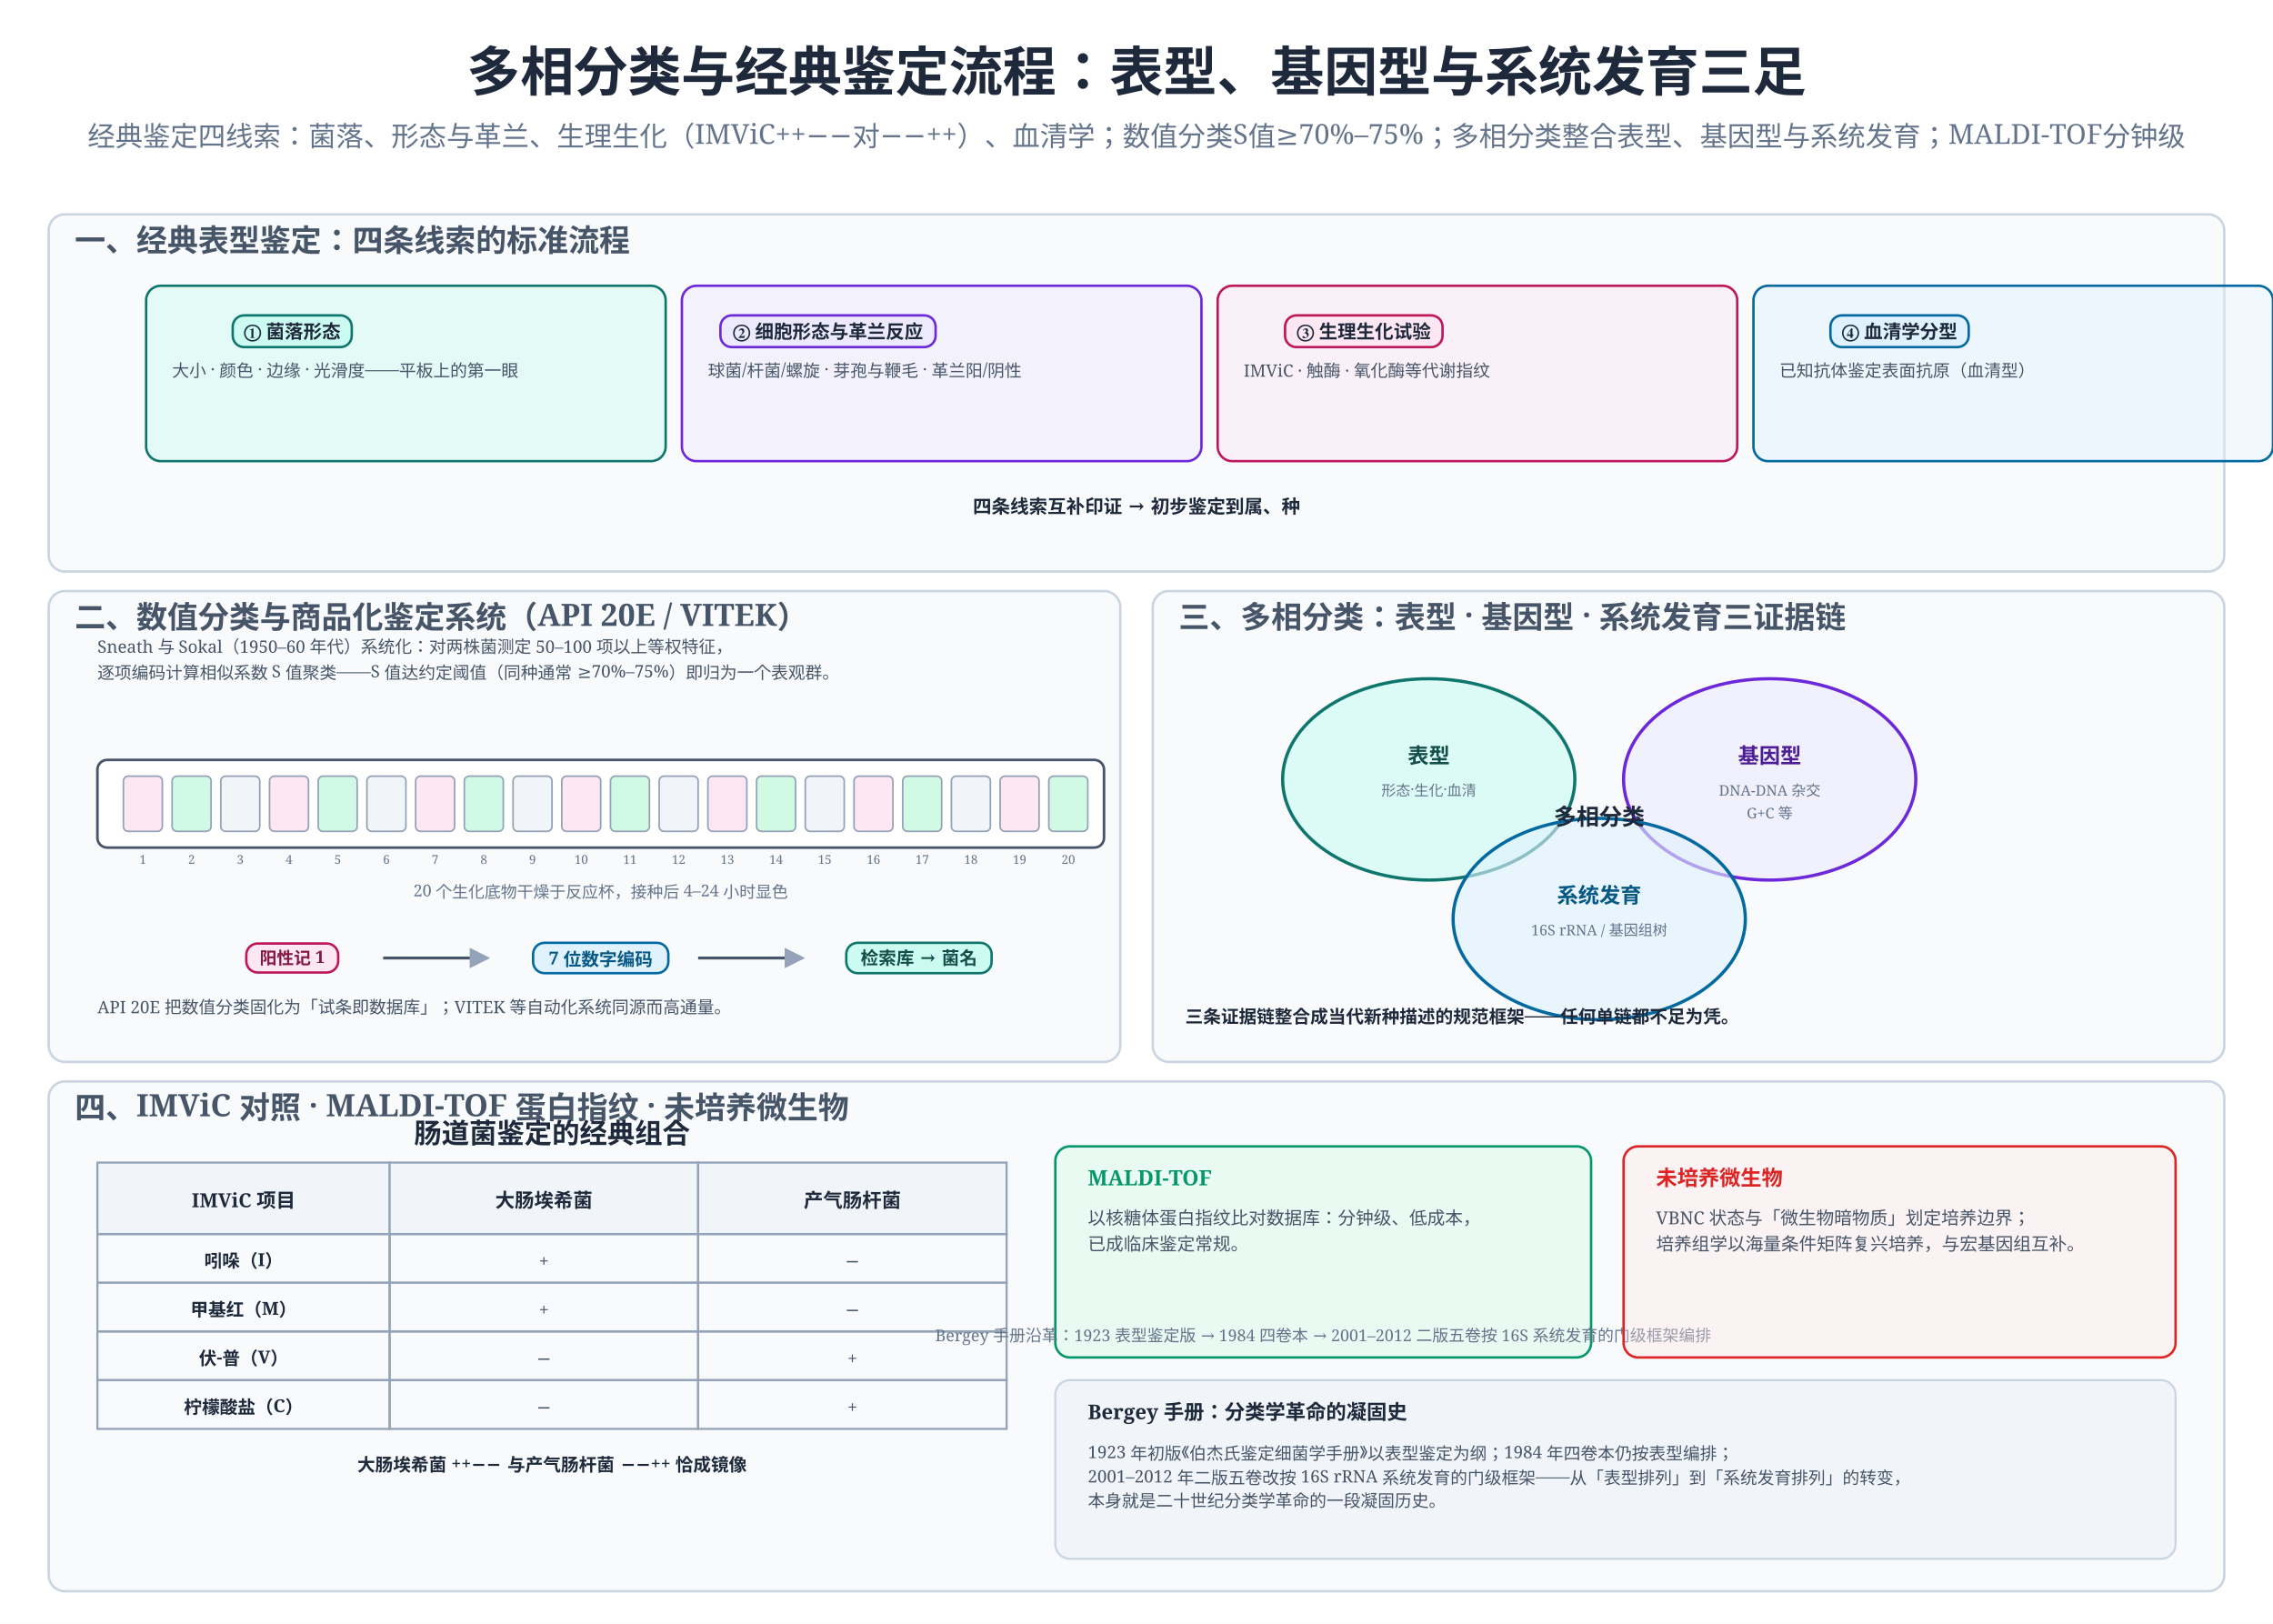
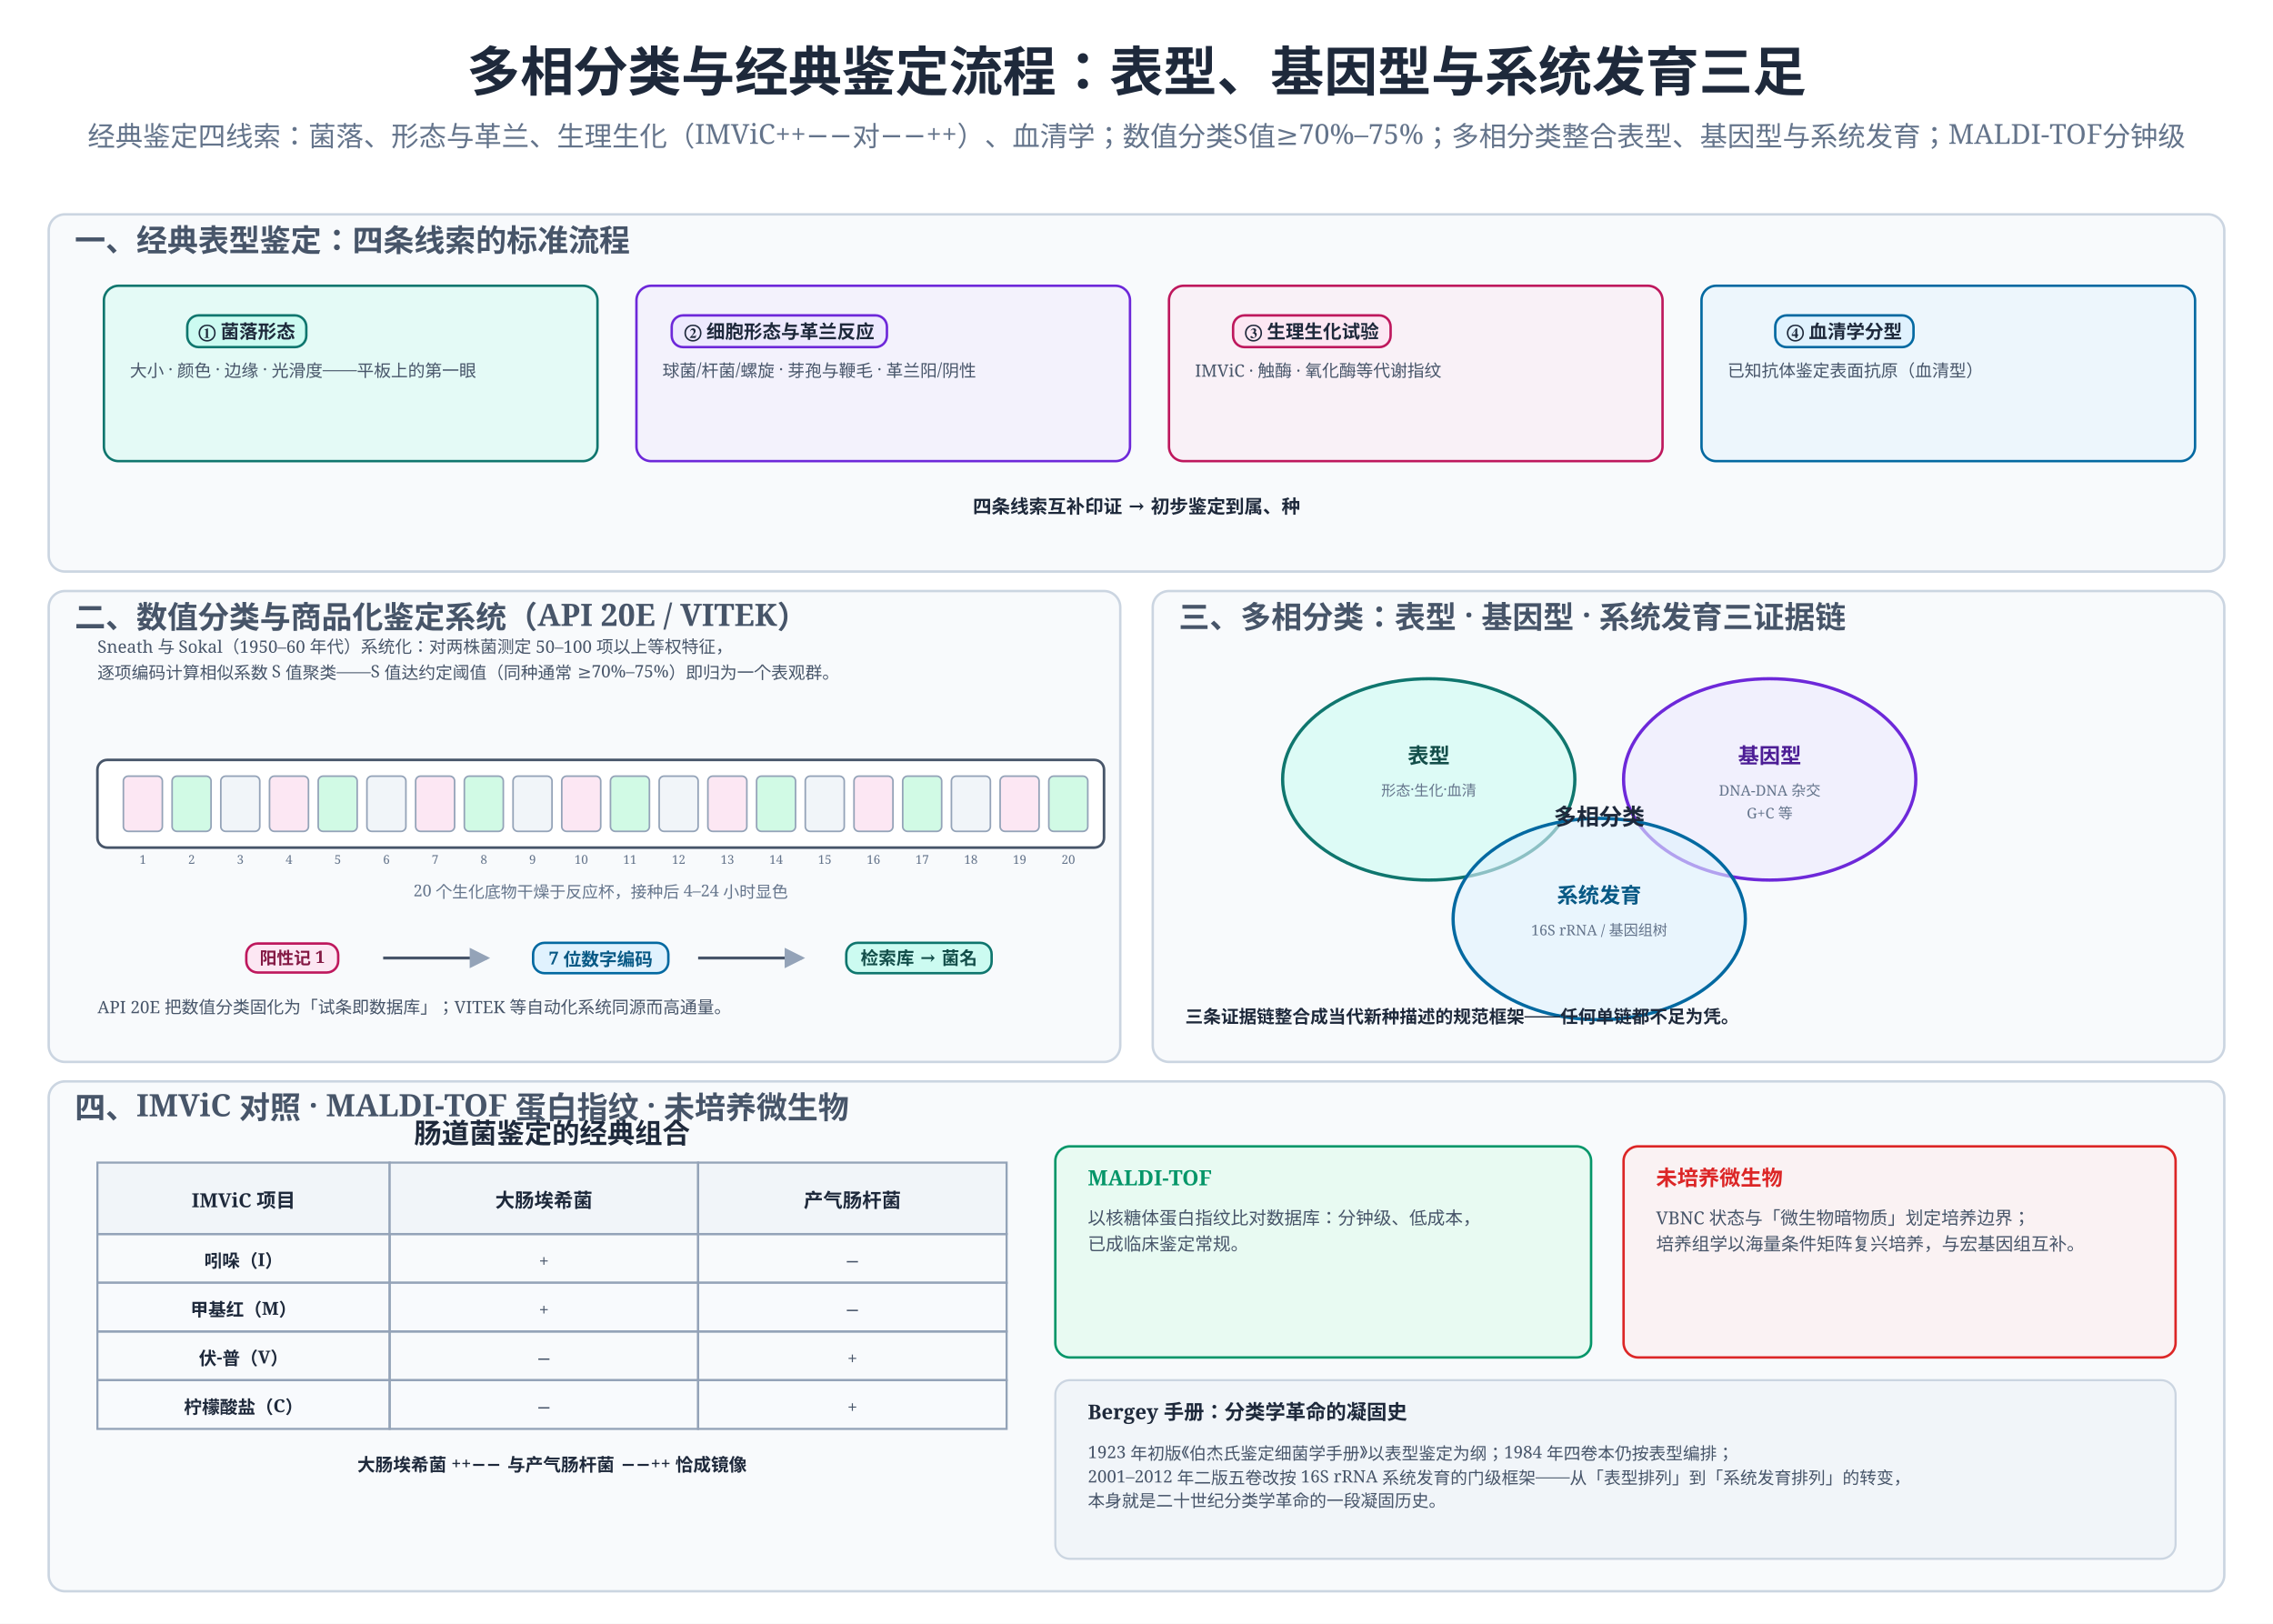
<svg xmlns="http://www.w3.org/2000/svg" width="1400" height="1000" viewBox="0 0 1400 1000" font-family="Noto Serif SC, LXGW WenKai, Songti SC, serif">
  <defs>
    <marker id="arr-ink" viewBox="0 0 10 10" refX="8.5" refY="5" markerWidth="7" markerHeight="7" orient="auto-start-reverse">
      <path d="M0,0 L10,5 L0,10 z" fill="#334155" />
    </marker>
    <marker id="arr-dna" viewBox="0 0 10 10" refX="8.5" refY="5" markerWidth="7" markerHeight="7" orient="auto-start-reverse">
      <path d="M0,0 L10,5 L0,10 z" fill="#0f766e" />
    </marker>
    <marker id="arr-rna" viewBox="0 0 10 10" refX="8.5" refY="5" markerWidth="7" markerHeight="7" orient="auto-start-reverse">
      <path d="M0,0 L10,5 L0,10 z" fill="#b45309" />
    </marker>
    <marker id="arr-pro" viewBox="0 0 10 10" refX="8.5" refY="5" markerWidth="7" markerHeight="7" orient="auto-start-reverse">
      <path d="M0,0 L10,5 L0,10 z" fill="#6d28d9" />
    </marker>
    <marker id="arr-enz" viewBox="0 0 10 10" refX="8.5" refY="5" markerWidth="7" markerHeight="7" orient="auto-start-reverse">
      <path d="M0,0 L10,5 L0,10 z" fill="#be185d" />
    </marker>
    <marker id="arr-acc" viewBox="0 0 10 10" refX="8.5" refY="5" markerWidth="7" markerHeight="7" orient="auto-start-reverse">
      <path d="M0,0 L10,5 L0,10 z" fill="#0369a1" />
    </marker>
    <marker id="arr-ok" viewBox="0 0 10 10" refX="8.5" refY="5" markerWidth="7" markerHeight="7" orient="auto-start-reverse">
      <path d="M0,0 L10,5 L0,10 z" fill="#059669" />
    </marker>
    <marker id="arr-warn" viewBox="0 0 10 10" refX="8.5" refY="5" markerWidth="7" markerHeight="7" orient="auto-start-reverse">
      <path d="M0,0 L10,5 L0,10 z" fill="#b45309" />
    </marker>
    <marker id="arr-bad" viewBox="0 0 10 10" refX="8.5" refY="5" markerWidth="7" markerHeight="7" orient="auto-start-reverse">
      <path d="M0,0 L10,5 L0,10 z" fill="#dc2626" />
    </marker>
    <marker id="arr-mute" viewBox="0 0 10 10" refX="8.5" refY="5" markerWidth="7" markerHeight="7" orient="auto-start-reverse">
      <path d="M0,0 L10,5 L0,10 z" fill="#94a3b8" />
    </marker>
  </defs>
  <rect x="0" y="0" width="1400" height="1000" fill="#ffffff" />
  <text x="700" y="56" text-anchor="middle" font-size="33" font-weight="700" fill="#1e293b">多相分类与经典鉴定流程：表型、基因型与系统发育三足</text>
  <text x="700" y="90" text-anchor="middle" font-size="17" fill="#64748b">经典鉴定四线索：菌落、形态与革兰、生理生化（IMViC++−−对−−++）、血清学；数值分类S值≥70%–75%；多相分类整合表型、基因型与系统发育；MALDI-TOF分钟级</text>
  <rect x="30" y="132" width="1340" height="220" rx="10" fill="#f8fafc" stroke="#cbd5e1" stroke-width="1.5" />
  <text x="46" y="154.84" font-size="19" fill="#475569" font-weight="700">一、经典表型鉴定：四条线索的标准流程</text>
-   <rect x="90" y="176" width="320" height="108" rx="9" fill="#ccfbf1" fill-opacity="0.45" stroke="#0f766e" stroke-width="1.5" />
-   <rect x="143.335" y="194.225" width="73.33" height="19.55" rx="7" fill="#ccfbf1" stroke="#0f766e" stroke-width="1.5" />
-   <text x="180" y="208.14" font-size="11.5" fill="#1e293b" text-anchor="middle" font-weight="700">① 菌落形态</text>
-   <text x="106" y="232" font-size="10.5" fill="#475569">大小 · 颜色 · 边缘 · 光滑度——平板上的第一眼</text>
-   <rect x="420" y="176" width="320" height="108" rx="9" fill="#ede9fe" fill-opacity="0.45" stroke="#6d28d9" stroke-width="1.5" />
-   <rect x="443.723" y="194.225" width="132.555" height="19.55" rx="7" fill="#ede9fe" stroke="#6d28d9" stroke-width="1.5" />
-   <text x="510" y="208.14" font-size="11.5" fill="#1e293b" text-anchor="middle" font-weight="700">② 细胞形态与革兰反应</text>
-   <text x="436" y="232" font-size="10.5" fill="#475569">球菌/杆菌/螺旋 · 芽孢与鞭毛 · 革兰阳/阴性</text>
-   <rect x="750" y="176" width="320" height="108" rx="9" fill="#fce7f3" fill-opacity="0.45" stroke="#be185d" stroke-width="1.5" />
-   <rect x="791.49" y="194.225" width="97.02" height="19.55" rx="7" fill="#fce7f3" stroke="#be185d" stroke-width="1.5" />
-   <text x="840" y="208.14" font-size="11.5" fill="#1e293b" text-anchor="middle" font-weight="700">③ 生理生化试验</text>
-   <text x="766" y="232" font-size="10.5" fill="#475569">IMViC · 触酶 · 氧化酶等代谢指纹</text>
-   <rect x="1080" y="176" width="320" height="108" rx="9" fill="#e0f2fe" fill-opacity="0.45" stroke="#0369a1" stroke-width="1.5" />
-   <rect x="1127.413" y="194.225" width="85.175" height="19.55" rx="7" fill="#e0f2fe" stroke="#0369a1" stroke-width="1.5" />
-   <text x="1170" y="208.14" font-size="11.5" fill="#1e293b" text-anchor="middle" font-weight="700">④ 血清学分型</text>
-   <text x="1096" y="232" font-size="10.5" fill="#475569">已知抗体鉴定表面抗原（血清型）</text>
+   <rect x="64" y="176" width="304" height="108" rx="9" fill="#ccfbf1" fill-opacity="0.45" stroke="#0f766e" stroke-width="1.5" />
+   <rect x="115.335" y="194.225" width="73.33" height="19.55" rx="7" fill="#ccfbf1" stroke="#0f766e" stroke-width="1.5" />
+   <text x="152" y="208.14" font-size="11.5" fill="#1e293b" text-anchor="middle" font-weight="700">① 菌落形态</text>
+   <text x="80" y="232" font-size="10.5" fill="#475569">大小 · 颜色 · 边缘 · 光滑度——平板上的第一眼</text>
+   <rect x="392" y="176" width="304" height="108" rx="9" fill="#ede9fe" fill-opacity="0.45" stroke="#6d28d9" stroke-width="1.5" />
+   <rect x="413.723" y="194.225" width="132.555" height="19.55" rx="7" fill="#ede9fe" stroke="#6d28d9" stroke-width="1.5" />
+   <text x="480" y="208.14" font-size="11.5" fill="#1e293b" text-anchor="middle" font-weight="700">② 细胞形态与革兰反应</text>
+   <text x="408" y="232" font-size="10.5" fill="#475569">球菌/杆菌/螺旋 · 芽孢与鞭毛 · 革兰阳/阴性</text>
+   <rect x="720" y="176" width="304" height="108" rx="9" fill="#fce7f3" fill-opacity="0.45" stroke="#be185d" stroke-width="1.5" />
+   <rect x="759.49" y="194.225" width="97.02" height="19.55" rx="7" fill="#fce7f3" stroke="#be185d" stroke-width="1.5" />
+   <text x="808" y="208.14" font-size="11.5" fill="#1e293b" text-anchor="middle" font-weight="700">③ 生理生化试验</text>
+   <text x="736" y="232" font-size="10.5" fill="#475569">IMViC · 触酶 · 氧化酶等代谢指纹</text>
+   <rect x="1048" y="176" width="304" height="108" rx="9" fill="#e0f2fe" fill-opacity="0.45" stroke="#0369a1" stroke-width="1.5" />
+   <rect x="1093.413" y="194.225" width="85.175" height="19.55" rx="7" fill="#e0f2fe" stroke="#0369a1" stroke-width="1.5" />
+   <text x="1136" y="208.14" font-size="11.5" fill="#1e293b" text-anchor="middle" font-weight="700">④ 血清学分型</text>
+   <text x="1064" y="232" font-size="10.5" fill="#475569">已知抗体鉴定表面抗原（血清型）</text>
  <text x="700" y="316" font-size="11.5" fill="#1e293b" text-anchor="middle" font-weight="700">四条线索互补印证 → 初步鉴定到属、种</text>
  <rect x="30" y="364" width="660" height="290" rx="10" fill="#f8fafc" stroke="#cbd5e1" stroke-width="1.5" />
  <text x="46" y="386.84" font-size="19" fill="#475569" font-weight="700">二、数值分类与商品化鉴定系统（API 20E / VITEK）</text>
  <text x="60" y="402" font-size="10.5" fill="#475569">Sneath 与 Sokal（1950–60 年代）系统化：对两株菌测定 50–100 项以上等权特征，</text>
  <text x="60" y="418" font-size="10.5" fill="#475569">逐项编码计算相似系数 S 值聚类——S 值达约定阈值（同种通常 ≥70%–75%）即归为一个表观群。</text>
  <rect x="60" y="468" width="620" height="54" rx="6" fill="#ffffff" stroke="#475569" stroke-width="1.6" />
  <rect x="76" y="478" width="24" height="34" rx="3" fill="#fce7f3" stroke="#94a3b8" stroke-width="1" />
  <text x="88" y="532" font-size="7.5" fill="#64748b" text-anchor="middle">1</text>
  <rect x="106" y="478" width="24" height="34" rx="3" fill="#d1fae5" stroke="#94a3b8" stroke-width="1" />
  <text x="118" y="532" font-size="7.5" fill="#64748b" text-anchor="middle">2</text>
  <rect x="136" y="478" width="24" height="34" rx="3" fill="#f1f5f9" stroke="#94a3b8" stroke-width="1" />
  <text x="148" y="532" font-size="7.5" fill="#64748b" text-anchor="middle">3</text>
  <rect x="166" y="478" width="24" height="34" rx="3" fill="#fce7f3" stroke="#94a3b8" stroke-width="1" />
  <text x="178" y="532" font-size="7.5" fill="#64748b" text-anchor="middle">4</text>
  <rect x="196" y="478" width="24" height="34" rx="3" fill="#d1fae5" stroke="#94a3b8" stroke-width="1" />
  <text x="208" y="532" font-size="7.5" fill="#64748b" text-anchor="middle">5</text>
  <rect x="226" y="478" width="24" height="34" rx="3" fill="#f1f5f9" stroke="#94a3b8" stroke-width="1" />
  <text x="238" y="532" font-size="7.5" fill="#64748b" text-anchor="middle">6</text>
  <rect x="256" y="478" width="24" height="34" rx="3" fill="#fce7f3" stroke="#94a3b8" stroke-width="1" />
  <text x="268" y="532" font-size="7.5" fill="#64748b" text-anchor="middle">7</text>
  <rect x="286" y="478" width="24" height="34" rx="3" fill="#d1fae5" stroke="#94a3b8" stroke-width="1" />
  <text x="298" y="532" font-size="7.5" fill="#64748b" text-anchor="middle">8</text>
  <rect x="316" y="478" width="24" height="34" rx="3" fill="#f1f5f9" stroke="#94a3b8" stroke-width="1" />
  <text x="328" y="532" font-size="7.5" fill="#64748b" text-anchor="middle">9</text>
  <rect x="346" y="478" width="24" height="34" rx="3" fill="#fce7f3" stroke="#94a3b8" stroke-width="1" />
  <text x="358" y="532" font-size="7.5" fill="#64748b" text-anchor="middle">10</text>
  <rect x="376" y="478" width="24" height="34" rx="3" fill="#d1fae5" stroke="#94a3b8" stroke-width="1" />
  <text x="388" y="532" font-size="7.5" fill="#64748b" text-anchor="middle">11</text>
  <rect x="406" y="478" width="24" height="34" rx="3" fill="#f1f5f9" stroke="#94a3b8" stroke-width="1" />
  <text x="418" y="532" font-size="7.5" fill="#64748b" text-anchor="middle">12</text>
  <rect x="436" y="478" width="24" height="34" rx="3" fill="#fce7f3" stroke="#94a3b8" stroke-width="1" />
  <text x="448" y="532" font-size="7.5" fill="#64748b" text-anchor="middle">13</text>
  <rect x="466" y="478" width="24" height="34" rx="3" fill="#d1fae5" stroke="#94a3b8" stroke-width="1" />
  <text x="478" y="532" font-size="7.5" fill="#64748b" text-anchor="middle">14</text>
  <rect x="496" y="478" width="24" height="34" rx="3" fill="#f1f5f9" stroke="#94a3b8" stroke-width="1" />
  <text x="508" y="532" font-size="7.5" fill="#64748b" text-anchor="middle">15</text>
  <rect x="526" y="478" width="24" height="34" rx="3" fill="#fce7f3" stroke="#94a3b8" stroke-width="1" />
  <text x="538" y="532" font-size="7.5" fill="#64748b" text-anchor="middle">16</text>
  <rect x="556" y="478" width="24" height="34" rx="3" fill="#d1fae5" stroke="#94a3b8" stroke-width="1" />
  <text x="568" y="532" font-size="7.5" fill="#64748b" text-anchor="middle">17</text>
  <rect x="586" y="478" width="24" height="34" rx="3" fill="#f1f5f9" stroke="#94a3b8" stroke-width="1" />
  <text x="598" y="532" font-size="7.5" fill="#64748b" text-anchor="middle">18</text>
  <rect x="616" y="478" width="24" height="34" rx="3" fill="#fce7f3" stroke="#94a3b8" stroke-width="1" />
  <text x="628" y="532" font-size="7.5" fill="#64748b" text-anchor="middle">19</text>
  <rect x="646" y="478" width="24" height="34" rx="3" fill="#d1fae5" stroke="#94a3b8" stroke-width="1" />
  <text x="658" y="532" font-size="7.5" fill="#64748b" text-anchor="middle">20</text>
  <text x="370" y="552" font-size="10" fill="#64748b" text-anchor="middle">20 个生化底物干燥于反应杯，接种后 4–24 小时显色</text>
  <rect x="151.694" y="581.075" width="56.611" height="17.85" rx="7" fill="#fce7f3" stroke="#be185d" stroke-width="1.5" />
  <text x="180" y="593.78" font-size="10.5" fill="#831843" text-anchor="middle" font-weight="700">阳性记 1</text>
  <line x1="236" y1="590" x2="300" y2="590" stroke="#475569" stroke-width="1.8" marker-end="url(#arr-mute)" />
  <rect x="328.35" y="580.65" width="83.3" height="18.7" rx="7" fill="#e0f2fe" stroke="#0369a1" stroke-width="1.5" />
  <text x="370" y="593.96" font-size="11" fill="#075985" text-anchor="middle" font-weight="700">7 位数字编码</text>
  <line x1="430" y1="590" x2="494" y2="590" stroke="#475569" stroke-width="1.8" marker-end="url(#arr-mute)" />
  <rect x="521.234" y="580.65" width="89.532" height="18.7" rx="7" fill="#ccfbf1" stroke="#0f766e" stroke-width="1.5" />
  <text x="566" y="593.96" font-size="11" fill="#134e4a" text-anchor="middle" font-weight="700">检索库 → 菌名</text>
  <text x="60" y="624" font-size="10.5" fill="#475569">API 20E 把数值分类固化为「试条即数据库」；VITEK 等自动化系统同源而高通量。</text>
  <rect x="710" y="364" width="660" height="290" rx="10" fill="#f8fafc" stroke="#cbd5e1" stroke-width="1.5" />
  <text x="726" y="386.84" font-size="19" fill="#475569" font-weight="700">三、多相分类：表型 · 基因型 · 系统发育三证据链</text>
  <ellipse cx="880" cy="480" rx="90" ry="62" fill="#ccfbf1" fill-opacity="0.6" stroke="#0f766e" stroke-width="2" />
  <text x="880" y="470" font-size="13" fill="#134e4a" text-anchor="middle" font-weight="700">表型</text>
  <text x="880" y="490" font-size="9" fill="#64748b" text-anchor="middle">形态·生化·血清</text>
  <ellipse cx="1090" cy="480" rx="90" ry="62" fill="#ede9fe" fill-opacity="0.6" stroke="#6d28d9" stroke-width="2" />
  <text x="1090" y="470" font-size="13" fill="#4c1d95" text-anchor="middle" font-weight="700">基因型</text>
  <text x="1090" y="490" font-size="9" fill="#64748b" text-anchor="middle">DNA-DNA 杂交</text>
  <text x="1090" y="504" font-size="9" fill="#64748b" text-anchor="middle">G+C 等</text>
  <ellipse cx="985" cy="566" rx="90" ry="62" fill="#e0f2fe" fill-opacity="0.6" stroke="#0369a1" stroke-width="2" />
  <text x="985" y="556" font-size="13" fill="#075985" text-anchor="middle" font-weight="700">系统发育</text>
  <text x="985" y="576" font-size="9" fill="#64748b" text-anchor="middle">16S rRNA / 基因组树</text>
  <text x="985" y="508" font-size="14" fill="#1e293b" text-anchor="middle" font-weight="700">多相分类</text>
  <text x="730" y="630" font-size="11" fill="#1e293b" font-weight="700">三条证据链整合成当代新种描述的规范框架——任何单链都不足为凭。</text>
  <rect x="30" y="666" width="1340" height="314" rx="10" fill="#f8fafc" stroke="#cbd5e1" stroke-width="1.5" />
  <text x="46" y="688.84" font-size="19" fill="#475569" font-weight="700">四、IMViC 对照 · MALDI-TOF 蛋白指纹 · 未培养微生物</text>
  <text x="340" y="704" font-size="17" fill="#1e293b" text-anchor="middle" font-weight="700">肠道菌鉴定的经典组合</text>
  <rect x="60" y="716" width="180" height="44" fill="#f1f5f9" stroke="#94a3b8" stroke-width="1.3" />
  <text x="150" y="743.5" font-size="12" fill="#1e293b" text-anchor="middle" font-weight="700">IMViC 项目</text>
  <rect x="240" y="716" width="190" height="44" fill="#f1f5f9" stroke="#94a3b8" stroke-width="1.3" />
  <text x="335" y="743.5" font-size="12" fill="#1e293b" text-anchor="middle" font-weight="700">大肠埃希菌</text>
  <rect x="430" y="716" width="190" height="44" fill="#f1f5f9" stroke="#94a3b8" stroke-width="1.3" />
  <text x="525" y="743.5" font-size="12" fill="#1e293b" text-anchor="middle" font-weight="700">产气肠杆菌</text>
  <rect x="60" y="760" width="180" height="30" fill="none" stroke="#94a3b8" stroke-width="1.3" />
  <text x="150" y="780.5" font-size="11" fill="#1e293b" text-anchor="middle" font-weight="700">吲哚（I）</text>
  <rect x="240" y="760" width="190" height="30" fill="none" stroke="#94a3b8" stroke-width="1.3" />
  <text x="335" y="780.5" font-size="11" fill="#475569" text-anchor="middle" font-weight="500">+</text>
  <rect x="430" y="760" width="190" height="30" fill="none" stroke="#94a3b8" stroke-width="1.3" />
  <text x="525" y="780.5" font-size="11" fill="#475569" text-anchor="middle" font-weight="500">−</text>
  <rect x="60" y="790" width="560" height="30" fill="#f8fafc" fill-opacity="0.85" />
  <rect x="60" y="790" width="180" height="30" fill="none" stroke="#94a3b8" stroke-width="1.3" />
  <text x="150" y="810.5" font-size="11" fill="#1e293b" text-anchor="middle" font-weight="700">甲基红（M）</text>
  <rect x="240" y="790" width="190" height="30" fill="none" stroke="#94a3b8" stroke-width="1.3" />
  <text x="335" y="810.5" font-size="11" fill="#475569" text-anchor="middle" font-weight="500">+</text>
  <rect x="430" y="790" width="190" height="30" fill="none" stroke="#94a3b8" stroke-width="1.3" />
  <text x="525" y="810.5" font-size="11" fill="#475569" text-anchor="middle" font-weight="500">−</text>
  <rect x="60" y="820" width="180" height="30" fill="none" stroke="#94a3b8" stroke-width="1.3" />
  <text x="150" y="840.5" font-size="11" fill="#1e293b" text-anchor="middle" font-weight="700">伏-普（V）</text>
  <rect x="240" y="820" width="190" height="30" fill="none" stroke="#94a3b8" stroke-width="1.3" />
  <text x="335" y="840.5" font-size="11" fill="#475569" text-anchor="middle" font-weight="500">−</text>
  <rect x="430" y="820" width="190" height="30" fill="none" stroke="#94a3b8" stroke-width="1.3" />
  <text x="525" y="840.5" font-size="11" fill="#475569" text-anchor="middle" font-weight="500">+</text>
  <rect x="60" y="850" width="560" height="30" fill="#f8fafc" fill-opacity="0.85" />
  <rect x="60" y="850" width="180" height="30" fill="none" stroke="#94a3b8" stroke-width="1.3" />
  <text x="150" y="870.5" font-size="11" fill="#1e293b" text-anchor="middle" font-weight="700">柠檬酸盐（C）</text>
  <rect x="240" y="850" width="190" height="30" fill="none" stroke="#94a3b8" stroke-width="1.3" />
  <text x="335" y="870.5" font-size="11" fill="#475569" text-anchor="middle" font-weight="500">−</text>
  <rect x="430" y="850" width="190" height="30" fill="none" stroke="#94a3b8" stroke-width="1.3" />
  <text x="525" y="870.5" font-size="11" fill="#475569" text-anchor="middle" font-weight="500">+</text>
  <text x="340" y="906" font-size="11" fill="#1e293b" text-anchor="middle" font-weight="700">大肠埃希菌 ++−− 与产气肠杆菌 −−++ 恰成镜像</text>
  <rect x="650" y="706" width="330" height="130" rx="9" fill="#d1fae5" fill-opacity="0.4" stroke="#059669" stroke-width="1.5" />
  <text x="670" y="730" font-size="13" fill="#059669" font-weight="700">MALDI-TOF</text>
  <text x="670" y="754" font-size="11" fill="#475569">以核糖体蛋白指纹比对数据库：分钟级、低成本，</text>
  <text x="670" y="770" font-size="11" fill="#475569">已成临床鉴定常规。</text>
-   <text x="815" y="826" font-size="10" fill="#64748b" text-anchor="middle">Bergey 手册沿革：1923 表型鉴定版 → 1984 四卷本 → 2001–2012 二版五卷按 16S 系统发育的门级框架编排</text>
  <rect x="1000" y="706" width="340" height="130" rx="9" fill="#fee2e2" fill-opacity="0.35" stroke="#dc2626" stroke-width="1.5" />
  <text x="1020" y="730" font-size="13" fill="#dc2626" font-weight="700">未培养微生物</text>
  <text x="1020" y="754" font-size="11" fill="#475569">VBNC 状态与「微生物暗物质」划定培养边界；</text>
  <text x="1020" y="770" font-size="11" fill="#475569">培养组学以海量条件矩阵复兴培养，与宏基因组互补。</text>
  <rect x="650" y="850" width="690" height="110" rx="9" fill="#f1f5f9" stroke="#cbd5e1" stroke-width="1.3" />
  <text x="670" y="874" font-size="12.5" fill="#1e293b" font-weight="700">Bergey 手册：分类学革命的凝固史</text>
  <text x="670" y="898" font-size="10.5" fill="#475569">1923 年初版《伯杰氏鉴定细菌学手册》以表型鉴定为纲；1984 年四卷本仍按表型编排；</text>
  <text x="670" y="913" font-size="10.5" fill="#475569">2001–2012 年二版五卷改按 16S rRNA 系统发育的门级框架——从「表型排列」到「系统发育排列」的转变，</text>
  <text x="670" y="928" font-size="10.5" fill="#475569">本身就是二十世纪分类学革命的一段凝固历史。</text>
</svg>
